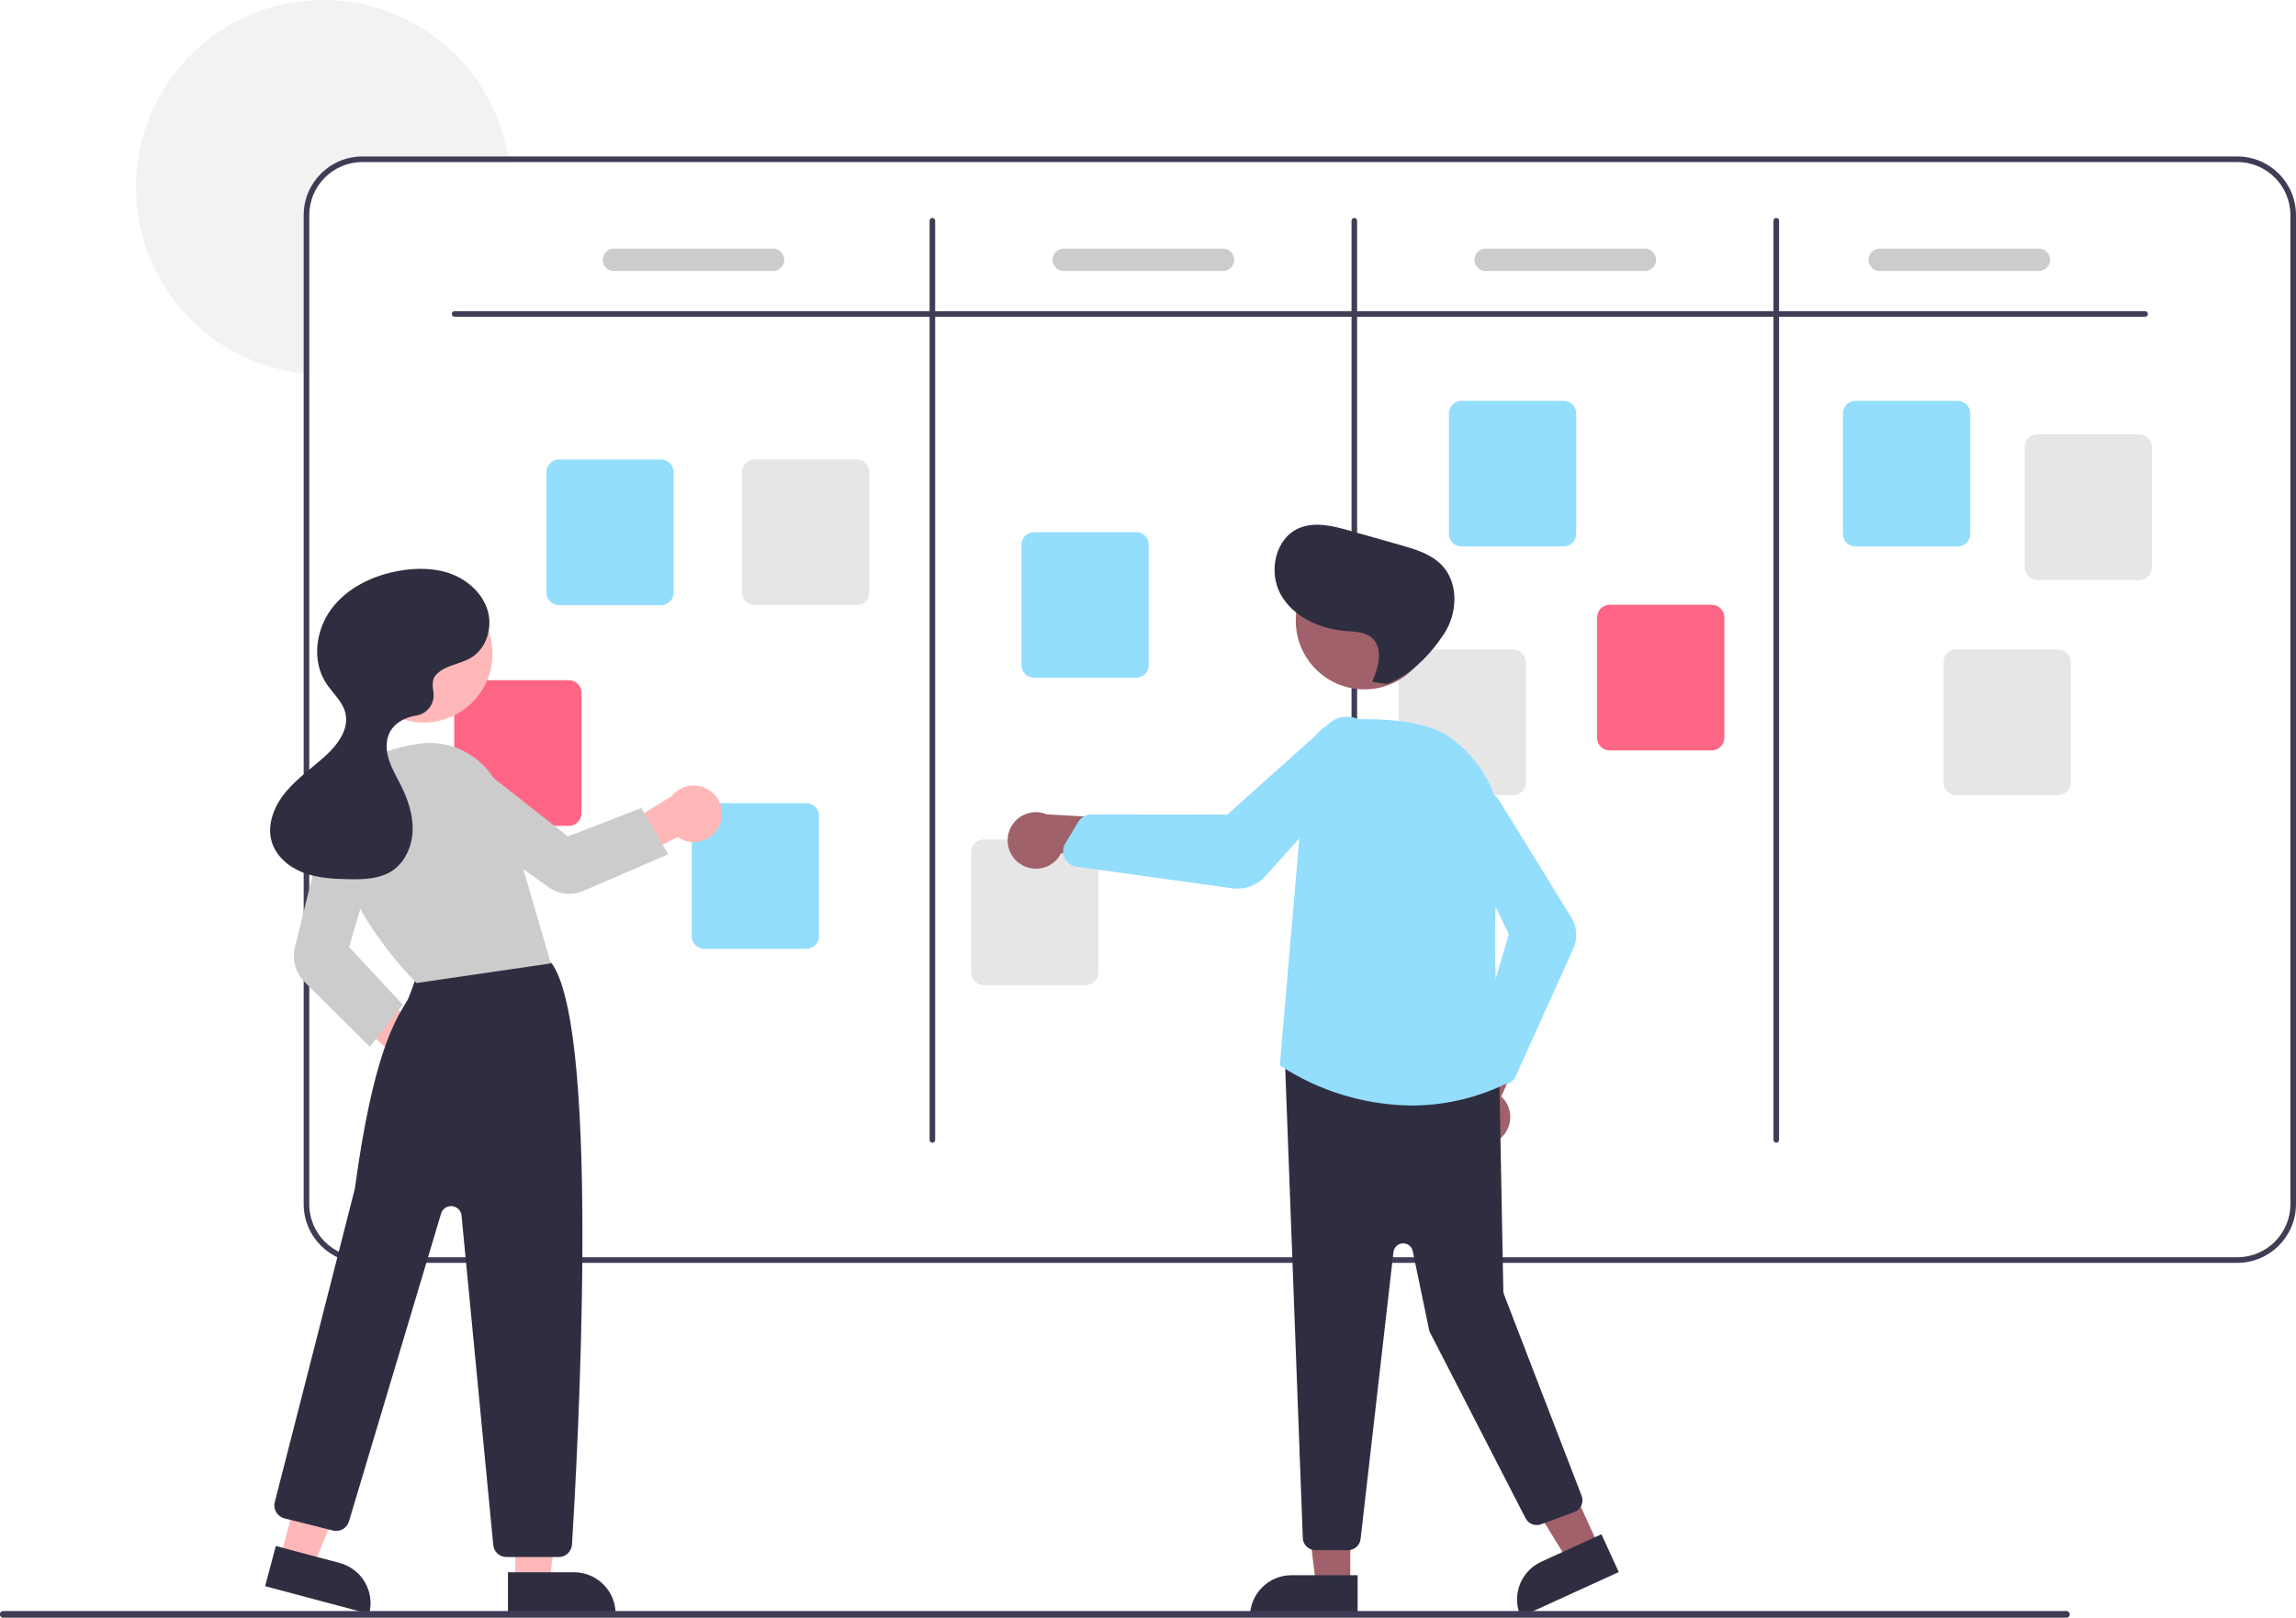
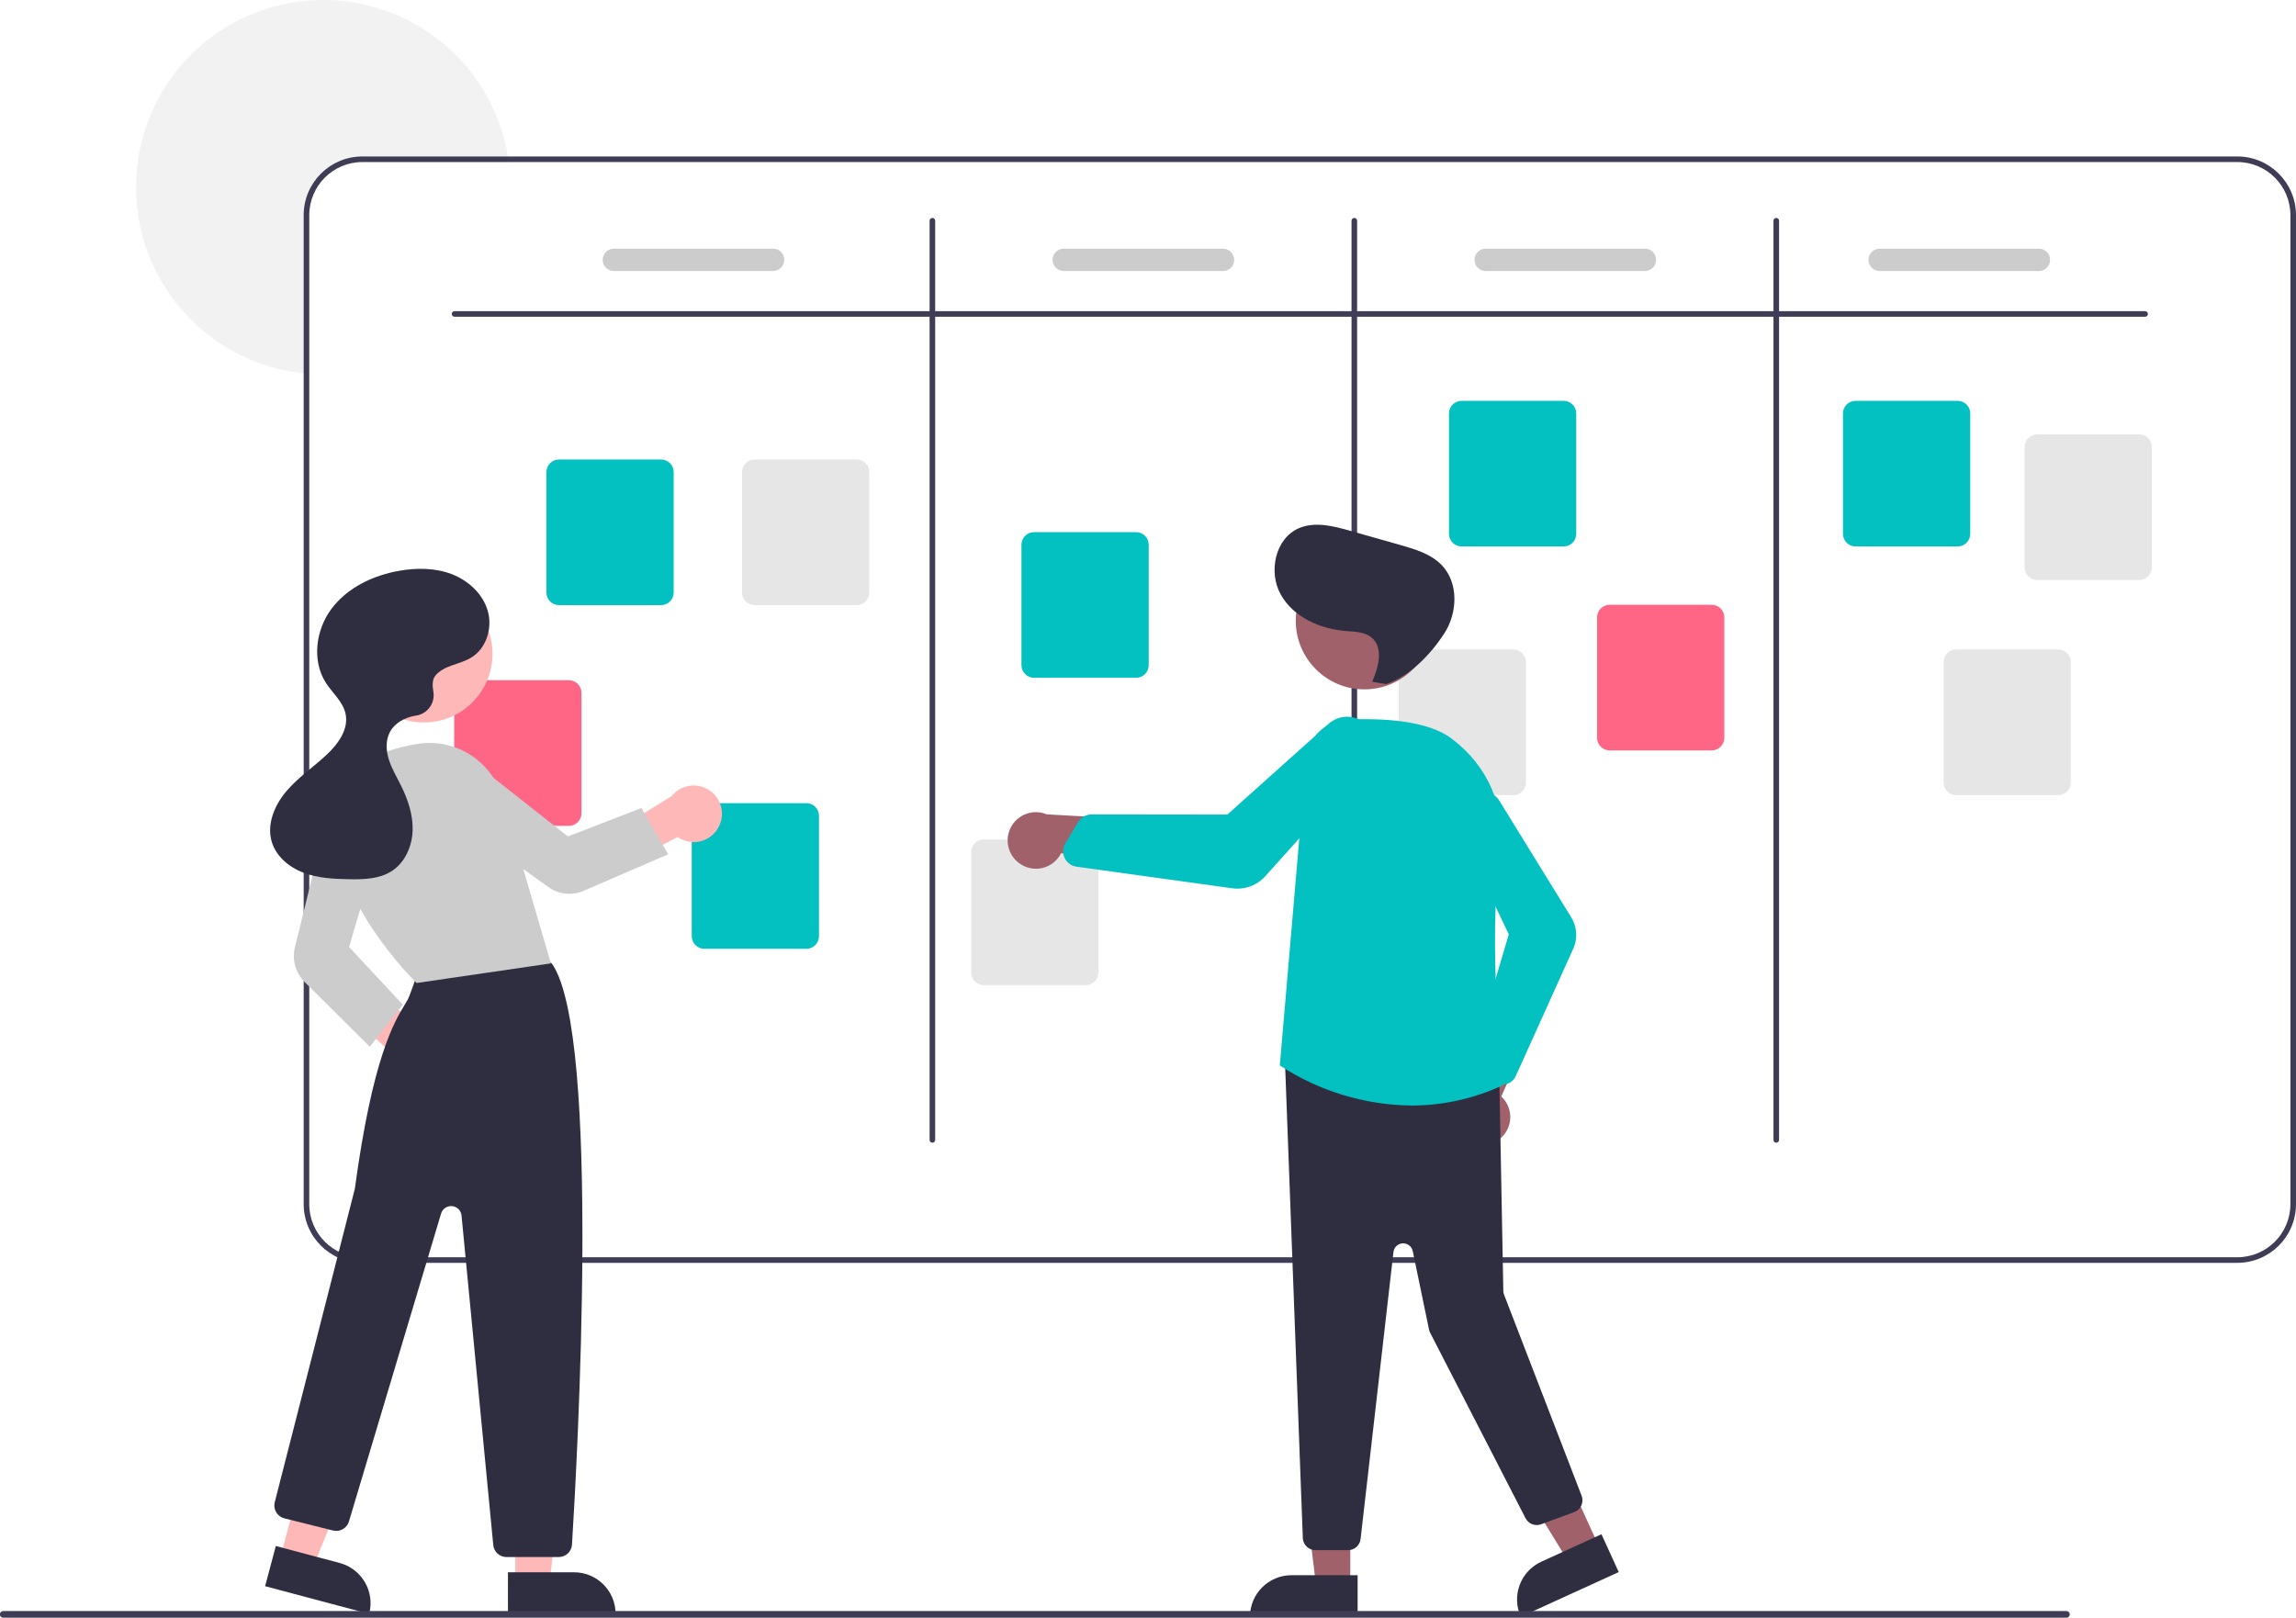
<svg xmlns="http://www.w3.org/2000/svg" id="afc98551-3d88-4acb-87ed-36f06011ac7a" data-name="Layer 1" viewBox="0 0 821.676 579.01">
  <path d="M371.238,218.495h-52.4a19.017,19.017,0,0,0-19,19v56.81c-.67-.04-1.34-.1-2-.18a66.999,66.999,0,1,1,73.1-77.63C371.048,217.155,371.148,217.825,371.238,218.495Z" transform="translate(-189.1619 -160.4952)" fill="#f2f2f2" />
  <path d="M989.838,216.495h-671a21.023,21.023,0,0,0-21,21v354a21.023,21.023,0,0,0,21,21h671a21.023,21.023,0,0,0,21-21v-354A21.023,21.023,0,0,0,989.838,216.495Zm19,375a19.017,19.017,0,0,1-19,19h-671a19.017,19.017,0,0,1-19-19v-354a19.017,19.017,0,0,1,19-19h671a19.017,19.017,0,0,1,19,19Z" transform="translate(-189.1619 -160.4952)" fill="#3f3d56" />
  <path d="M956.838,273.865h-605a1,1,0,0,1,0-2h605a1,1,0,0,1,0,2Z" transform="translate(-189.1619 -160.4952)" fill="#3f3d56" />
  <path d="M522.838,569.495a1,1,0,0,1-1-1v-329a1,1,0,1,1,2,0v329A1,1,0,0,1,522.838,569.495Z" transform="translate(-189.1619 -160.4952)" fill="#3f3d56" />
  <path d="M673.838,569.495a1,1,0,0,1-1-1v-329a1,1,0,1,1,2,0v329A1,1,0,0,1,673.838,569.495Z" transform="translate(-189.1619 -160.4952)" fill="#3f3d56" />
  <path d="M824.838,569.495a1,1,0,0,1-1-1v-329a1,1,0,1,1,2,0v329A1,1,0,0,1,824.838,569.495Z" transform="translate(-189.1619 -160.4952)" fill="#3f3d56" />
-   <path d="M425.754,377.083h-36.54a4.505,4.505,0,0,1-4.5-4.5V329.463a4.505,4.505,0,0,1,4.5-4.5h36.54a4.505,4.505,0,0,1,4.5,4.5v43.12A4.505,4.505,0,0,1,425.754,377.083Z" transform="translate(-189.1619 -160.4952)" fill="#93ddfd" />
-   <path d="M477.754,500.083h-36.54a4.505,4.505,0,0,1-4.5-4.5V452.463a4.505,4.505,0,0,1,4.5-4.5h36.54a4.505,4.505,0,0,1,4.5,4.5v43.12A4.505,4.505,0,0,1,477.754,500.083Z" transform="translate(-189.1619 -160.4952)" fill="#93ddfd" />
-   <path d="M595.754,403.083h-36.54a4.505,4.505,0,0,1-4.5-4.5V355.463a4.505,4.505,0,0,1,4.5-4.5h36.54a4.505,4.505,0,0,1,4.5,4.5v43.12A4.505,4.505,0,0,1,595.754,403.083Z" transform="translate(-189.1619 -160.4952)" fill="#93ddfd" />
-   <path d="M748.754,356.083h-36.54a4.505,4.505,0,0,1-4.5-4.5V308.463a4.505,4.505,0,0,1,4.5-4.5h36.54a4.505,4.505,0,0,1,4.5,4.5v43.12A4.505,4.505,0,0,1,748.754,356.083Z" transform="translate(-189.1619 -160.4952)" fill="#93ddfd" />
-   <path d="M889.754,356.083h-36.54a4.505,4.505,0,0,1-4.5-4.5V308.463a4.505,4.505,0,0,1,4.5-4.5h36.54a4.505,4.505,0,0,1,4.5,4.5v43.12A4.505,4.505,0,0,1,889.754,356.083Z" transform="translate(-189.1619 -160.4952)" fill="#93ddfd" />
+   <path d="M425.754,377.083h-36.54a4.505,4.505,0,0,1-4.5-4.5V329.463a4.505,4.505,0,0,1,4.5-4.5h36.54a4.505,4.505,0,0,1,4.5,4.5v43.12A4.505,4.505,0,0,1,425.754,377.083Z" transform="translate(-189.1619 -160.4952)" fill="#03c0c1" />
+   <path d="M477.754,500.083h-36.54a4.505,4.505,0,0,1-4.5-4.5V452.463a4.505,4.505,0,0,1,4.5-4.5h36.54a4.505,4.505,0,0,1,4.5,4.5v43.12A4.505,4.505,0,0,1,477.754,500.083Z" transform="translate(-189.1619 -160.4952)" fill="#03c0c1" />
+   <path d="M595.754,403.083h-36.54a4.505,4.505,0,0,1-4.5-4.5V355.463a4.505,4.505,0,0,1,4.5-4.5h36.54a4.505,4.505,0,0,1,4.5,4.5v43.12A4.505,4.505,0,0,1,595.754,403.083Z" transform="translate(-189.1619 -160.4952)" fill="#03c0c1" />
+   <path d="M748.754,356.083h-36.54a4.505,4.505,0,0,1-4.5-4.5V308.463a4.505,4.505,0,0,1,4.5-4.5h36.54a4.505,4.505,0,0,1,4.5,4.5v43.12A4.505,4.505,0,0,1,748.754,356.083Z" transform="translate(-189.1619 -160.4952)" fill="#03c0c1" />
+   <path d="M889.754,356.083h-36.54a4.505,4.505,0,0,1-4.5-4.5V308.463a4.505,4.505,0,0,1,4.5-4.5h36.54a4.505,4.505,0,0,1,4.5,4.5v43.12A4.505,4.505,0,0,1,889.754,356.083Z" transform="translate(-189.1619 -160.4952)" fill="#03c0c1" />
  <path d="M954.754,368.083h-36.54a4.505,4.505,0,0,1-4.5-4.5V320.463a4.505,4.505,0,0,1,4.5-4.5h36.54a4.505,4.505,0,0,1,4.5,4.5v43.12A4.505,4.505,0,0,1,954.754,368.083Z" transform="translate(-189.1619 -160.4952)" fill="#e6e6e6" />
  <path d="M925.754,445.083h-36.54a4.505,4.505,0,0,1-4.5-4.5V397.463a4.505,4.505,0,0,1,4.5-4.5h36.54a4.505,4.505,0,0,1,4.5,4.5v43.12A4.505,4.505,0,0,1,925.754,445.083Z" transform="translate(-189.1619 -160.4952)" fill="#e6e6e6" />
  <path d="M801.754,429.083h-36.54a4.505,4.505,0,0,1-4.5-4.5V381.463a4.505,4.505,0,0,1,4.5-4.5h36.54a4.505,4.505,0,0,1,4.5,4.5v43.12A4.505,4.505,0,0,1,801.754,429.083Z" transform="translate(-189.1619 -160.4952)" fill="#ff6584" />
  <path d="M730.754,445.083h-36.54a4.505,4.505,0,0,1-4.5-4.5V397.463a4.505,4.505,0,0,1,4.5-4.5h36.54a4.505,4.505,0,0,1,4.5,4.5v43.12A4.505,4.505,0,0,1,730.754,445.083Z" transform="translate(-189.1619 -160.4952)" fill="#e6e6e6" />
  <path d="M577.754,513.083h-36.54a4.505,4.505,0,0,1-4.5-4.5V465.463a4.505,4.505,0,0,1,4.5-4.5h36.54a4.505,4.505,0,0,1,4.5,4.5v43.12A4.505,4.505,0,0,1,577.754,513.083Z" transform="translate(-189.1619 -160.4952)" fill="#e6e6e6" />
  <path d="M392.754,456.083h-36.54a4.505,4.505,0,0,1-4.5-4.5V408.463a4.505,4.505,0,0,1,4.5-4.5h36.54a4.505,4.505,0,0,1,4.5,4.5v43.12A4.505,4.505,0,0,1,392.754,456.083Z" transform="translate(-189.1619 -160.4952)" fill="#ff6584" />
  <path d="M495.754,377.083h-36.54a4.505,4.505,0,0,1-4.5-4.5V329.463a4.505,4.505,0,0,1,4.5-4.5h36.54a4.505,4.505,0,0,1,4.5,4.5v43.12A4.505,4.505,0,0,1,495.754,377.083Z" transform="translate(-189.1619 -160.4952)" fill="#e6e6e6" />
  <path d="M465.838,257.495h-57a4,4,0,0,1,0-8h57a4,4,0,0,1,0,8Z" transform="translate(-189.1619 -160.4952)" fill="#ccc" />
  <path d="M626.838,257.495h-57a4,4,0,0,1,0-8h57a4,4,0,0,1,0,8Z" transform="translate(-189.1619 -160.4952)" fill="#ccc" />
  <path d="M777.838,257.495h-57a4,4,0,0,1,0-8h57a4,4,0,0,1,0,8Z" transform="translate(-189.1619 -160.4952)" fill="#ccc" />
  <path d="M918.838,257.495h-57a4,4,0,0,1,0-8h57a4,4,0,0,1,0,8Z" transform="translate(-189.1619 -160.4952)" fill="#ccc" />
  <path d="M338.171,550.387A10.056,10.056,0,0,1,329.471,537.656L303.838,513.795l13.553-3.438,25.206,20.444a10.11,10.11,0,0,1-4.426,19.586Z" transform="translate(-189.1619 -160.4952)" fill="#ffb8b8" />
  <polygon points="184.404 566.253 196.664 566.253 202.496 518.965 184.402 518.965 184.404 566.253" fill="#ffb8b8" />
  <path d="M370.939,723.245h38.531a0,0,0,0,1,0,0v14.887a0,0,0,0,1,0,0H385.826a14.887,14.887,0,0,1-14.887-14.887v0A0,0,0,0,1,370.939,723.245Z" transform="translate(591.28 1300.863) rotate(179.9974)" fill="#2f2e41" />
  <polygon points="100.345 557.401 112.193 560.555 129.994 516.359 112.509 511.705 100.345 557.401" fill="#ffb8b8" />
  <path d="M285.307,718.541h38.531a0,0,0,0,1,0,0v14.887a0,0,0,0,1,0,0H300.194a14.887,14.887,0,0,1-14.887-14.887v0A0,0,0,0,1,285.307,718.541Z" transform="matrix(-0.96635, -0.25722, 0.25722, -0.96635, 222.9961, 1345.388)" fill="#2f2e41" />
  <path d="M389.123,717.795H370.416a4.73,4.73,0,0,1-4.726-4.293L354.333,595.57a3.748,3.748,0,0,0-7.321-.715L314.039,705.055a4.742,4.742,0,0,1-5.7,3.246l-17.403-4.352a4.747,4.747,0,0,1-3.447-5.787c.284-1.11,28.411-111.028,28.656-112.158,6.373-46.968,13.997-59.554,18.093-66.314.339-.56.651-1.074.931-1.561.351-.608,2.512-6.645,3.884-10.564a4.79,4.79,0,0,1,2.435-2.978c17.211-8.802,37.347-2.709,43.109-.632a4.682,4.682,0,0,1,2.338,1.815c17.285,26.071,8.802,177.491,6.926,207.581A4.751,4.751,0,0,1,389.123,717.795Z" transform="translate(-189.1619 -160.4952)" fill="#2f2e41" />
  <circle cx="151.684" cy="234.024" r="24.561" fill="#ffb8b8" />
  <path d="M338.244,512.333l-.177-.171c-.331-.32-33.056-32.38-28.821-62.024,1.811-12.68,12.07-20.781,29.668-23.431a27.135,27.135,0,0,1,30,19.121l17.4,59.484Z" transform="translate(-189.1619 -160.4952)" fill="#ccc" />
  <path d="M321.495,535.136l-23.318-23.171a13.137,13.137,0,0,1-3.48-12.392l11.289-45.919A10.354,10.354,0,0,1,319.165,446.254a10.411,10.411,0,0,1,6.809,12.794L314.09,499.444l19.218,20.637Z" transform="translate(-189.1619 -160.4952)" fill="#ccc" />
  <path d="M446.566,456.058a10.056,10.056,0,0,1-14.884,4.029L400.553,476.221l1.376-13.706,27.597-17.079a10.11,10.11,0,0,1,17.04,10.621Z" transform="translate(-189.1619 -160.4952)" fill="#ffb8b8" />
  <path d="M428.283,466.26l-30.346,13.114a12.809,12.809,0,0,1-12.477-1.338l-38.589-27.649A10.355,10.355,0,0,1,344.897,435.4a10.41,10.41,0,0,1,14.409-1.568l33.088,26.042,26.3-10.175Z" transform="translate(-189.1619 -160.4952)" fill="#ccc" />
  <path d="M344.918,402.39c3.03-3.796,8.691-4.001,12.853-6.505,5.452-3.28,7.706-10.611,5.949-16.726s-6.938-10.881-12.878-13.16-12.549-2.307-18.816-1.206c-9.33,1.64-18.516,5.995-24.207,13.569s-7.139,18.666-1.981,26.612c2.37,3.652,6.029,6.667,6.975,10.917,1.242,5.58-2.671,10.961-6.864,14.846-4.777,4.426-10.257,8.133-14.442,13.123s-6.976,11.806-5.066,18.032c1.6,5.216,6.256,9.059,11.361,10.984s10.666,2.203,16.121,2.309c5.297.104,10.924-.025,15.386-2.881,4.777-3.058,7.328-8.858,7.516-14.527s-1.706-11.223-4.245-16.294c-1.513-3.023-3.273-5.953-4.278-9.18s-1.18-6.89.431-9.863c1.693-3.125,5.117-5.009,8.604-5.694.181-.036.373-.067.573-.096a7.398,7.398,0,0,0,6.333-8.628C343.847,405.808,343.881,403.689,344.918,402.39Z" transform="translate(-189.1619 -160.4952)" fill="#2f2e41" />
  <polygon points="483.229 567.3 470.969 567.3 465.137 520.012 483.231 520.013 483.229 567.3" fill="#a0616a" />
  <path d="M462.212,563.797h23.644a0,0,0,0,1,0,0v14.887a0,0,0,0,1,0,0H447.325a0,0,0,0,1,0,0v0A14.887,14.887,0,0,1,462.212,563.797Z" fill="#2f2e41" />
  <polygon points="572.184 553.413 561.033 558.506 536.079 517.917 552.538 510.399 572.184 553.413" fill="#a0616a" />
  <path d="M743.47,716.962h23.644a0,0,0,0,1,0,0v14.887a0,0,0,0,1,0,0H728.583a0,0,0,0,1,0,0v0A14.887,14.887,0,0,1,743.47,716.962Z" transform="translate(-422.5278 215.6884) rotate(-24.54855)" fill="#2f2e41" />
  <path d="M725.643,568.352a10.056,10.056,0,0,0,.801-15.399l14.412-32.7-18.309,3.103-10.879,30.577a10.11,10.11,0,0,0,13.975,14.419Z" transform="translate(-189.1619 -160.4952)" fill="#a0616a" />
  <path d="M671.609,715.327H659.897a4.517,4.517,0,0,1-4.488-4.174l-6.387-170.559a4.5,4.5,0,0,1,4.925-4.805l67.735,7.193a4.501,4.501,0,0,1,4.062,4.394l1.419,75.235a3.492,3.492,0,0,0,.234,1.193l27.785,72.053a4.499,4.499,0,0,1-2.643,5.841l-11.868,4.373a4.501,4.501,0,0,1-5.557-2.164l-34.133-66.369a4.475,4.475,0,0,1-.404-1.143l-5.831-28.094a3.5,3.5,0,0,0-6.904.312L676.08,711.338A4.499,4.499,0,0,1,671.609,715.327Z" transform="translate(-189.1619 -160.4952)" fill="#2f2e41" />
  <circle cx="488.279" cy="222.178" r="24.561" fill="#a0616a" />
-   <path d="M694.285,556.19a87.664,87.664,0,0,1-46.873-14.198l-.239-.165.025-.29,9.395-109.416a15.421,15.421,0,0,1,14.599-14.062c12.176-.56,28.531.146,37.286,6.667,13.231,9.854,19.608,24.694,17.496,40.712-4.38,33.219.582,78.029,1.162,83.029l.042.36-.33.151A77.266,77.266,0,0,1,694.285,556.19Z" transform="translate(-189.1619 -160.4952)" fill="#93ddfd" />
-   <path d="M727.022,548.653a5.007,5.007,0,0,1-3.681-1.622l-5.373-5.861a5.026,5.026,0,0,1-1.109-4.795l12.251-41.464-18.64-39.144a8.832,8.832,0,0,1-.604-5.879,8.809,8.809,0,0,1,16.313-2.084l25.295,41.042a11.951,11.951,0,0,1,.72,11.198l-20.61,45.665a4.988,4.988,0,0,1-3.766,2.88A5.054,5.054,0,0,1,727.022,548.653Z" transform="translate(-189.1619 -160.4952)" fill="#93ddfd" />
+   <path d="M694.285,556.19a87.664,87.664,0,0,1-46.873-14.198l-.239-.165.025-.29,9.395-109.416a15.421,15.421,0,0,1,14.599-14.062c12.176-.56,28.531.146,37.286,6.667,13.231,9.854,19.608,24.694,17.496,40.712-4.38,33.219.582,78.029,1.162,83.029l.042.36-.33.151A77.266,77.266,0,0,1,694.285,556.19Z" transform="translate(-189.1619 -160.4952)" fill="#03c0c1" />
+   <path d="M727.022,548.653a5.007,5.007,0,0,1-3.681-1.622l-5.373-5.861a5.026,5.026,0,0,1-1.109-4.795l12.251-41.464-18.64-39.144a8.832,8.832,0,0,1-.604-5.879,8.809,8.809,0,0,1,16.313-2.084l25.295,41.042a11.951,11.951,0,0,1,.72,11.198l-20.61,45.665a4.988,4.988,0,0,1-3.766,2.88A5.054,5.054,0,0,1,727.022,548.653Z" transform="translate(-189.1619 -160.4952)" fill="#03c0c1" />
  <path d="M553.9,469.448a10.056,10.056,0,0,0,14.999-3.578l35.438,4.596L596.192,453.778l-32.404-1.806a10.11,10.11,0,0,0-9.888,17.476Z" transform="translate(-189.1619 -160.4952)" fill="#a0616a" />
-   <path d="M632.011,478.562a13.425,13.425,0,0,1-1.845-.127l-55.751-7.732a5.541,5.541,0,0,1-4.251-3.111,5.657,5.657,0,0,1-.318-.829h-0a5.564,5.564,0,0,1,.575-4.432l4.614-7.649a5.584,5.584,0,0,1,4.756-2.686h.008l48.596.056,36.294-32.517a9.868,9.868,0,0,1,6.107-2.5,9.835,9.835,0,0,1,7.373,16.815L641.953,474.128A13.364,13.364,0,0,1,632.011,478.562Z" transform="translate(-189.1619 -160.4952)" fill="#93ddfd" />
+   <path d="M632.011,478.562a13.425,13.425,0,0,1-1.845-.127l-55.751-7.732a5.541,5.541,0,0,1-4.251-3.111,5.657,5.657,0,0,1-.318-.829h-0a5.564,5.564,0,0,1,.575-4.432l4.614-7.649a5.584,5.584,0,0,1,4.756-2.686h.008l48.596.056,36.294-32.517a9.868,9.868,0,0,1,6.107-2.5,9.835,9.835,0,0,1,7.373,16.815L641.953,474.128A13.364,13.364,0,0,1,632.011,478.562Z" transform="translate(-189.1619 -160.4952)" fill="#03c0c1" />
  <path d="M680.234,404.523c2.244-5.195,4.144-12.113-.161-15.785-2.497-2.13-6.094-2.135-9.365-2.4-9.217-.747-18.706-4.988-23.211-13.064s-1.989-20.084,6.51-23.728c5.729-2.456,12.297-.783,18.294.918l18.006,5.106c5.35,1.517,10.967,3.19,14.819,7.201,6.143,6.397,5.684,17.212.805,24.618s-12.226,15.131-20.638,17.943Z" transform="translate(-189.1619 -160.4952)" fill="#2f2e41" />
  <path d="M928.647,739.505h-738.294a1.191,1.191,0,1,1,0-2.381h738.294a1.191,1.191,0,1,1,0,2.381Z" transform="translate(-189.1619 -160.4952)" fill="#3f3d56" />
</svg>
